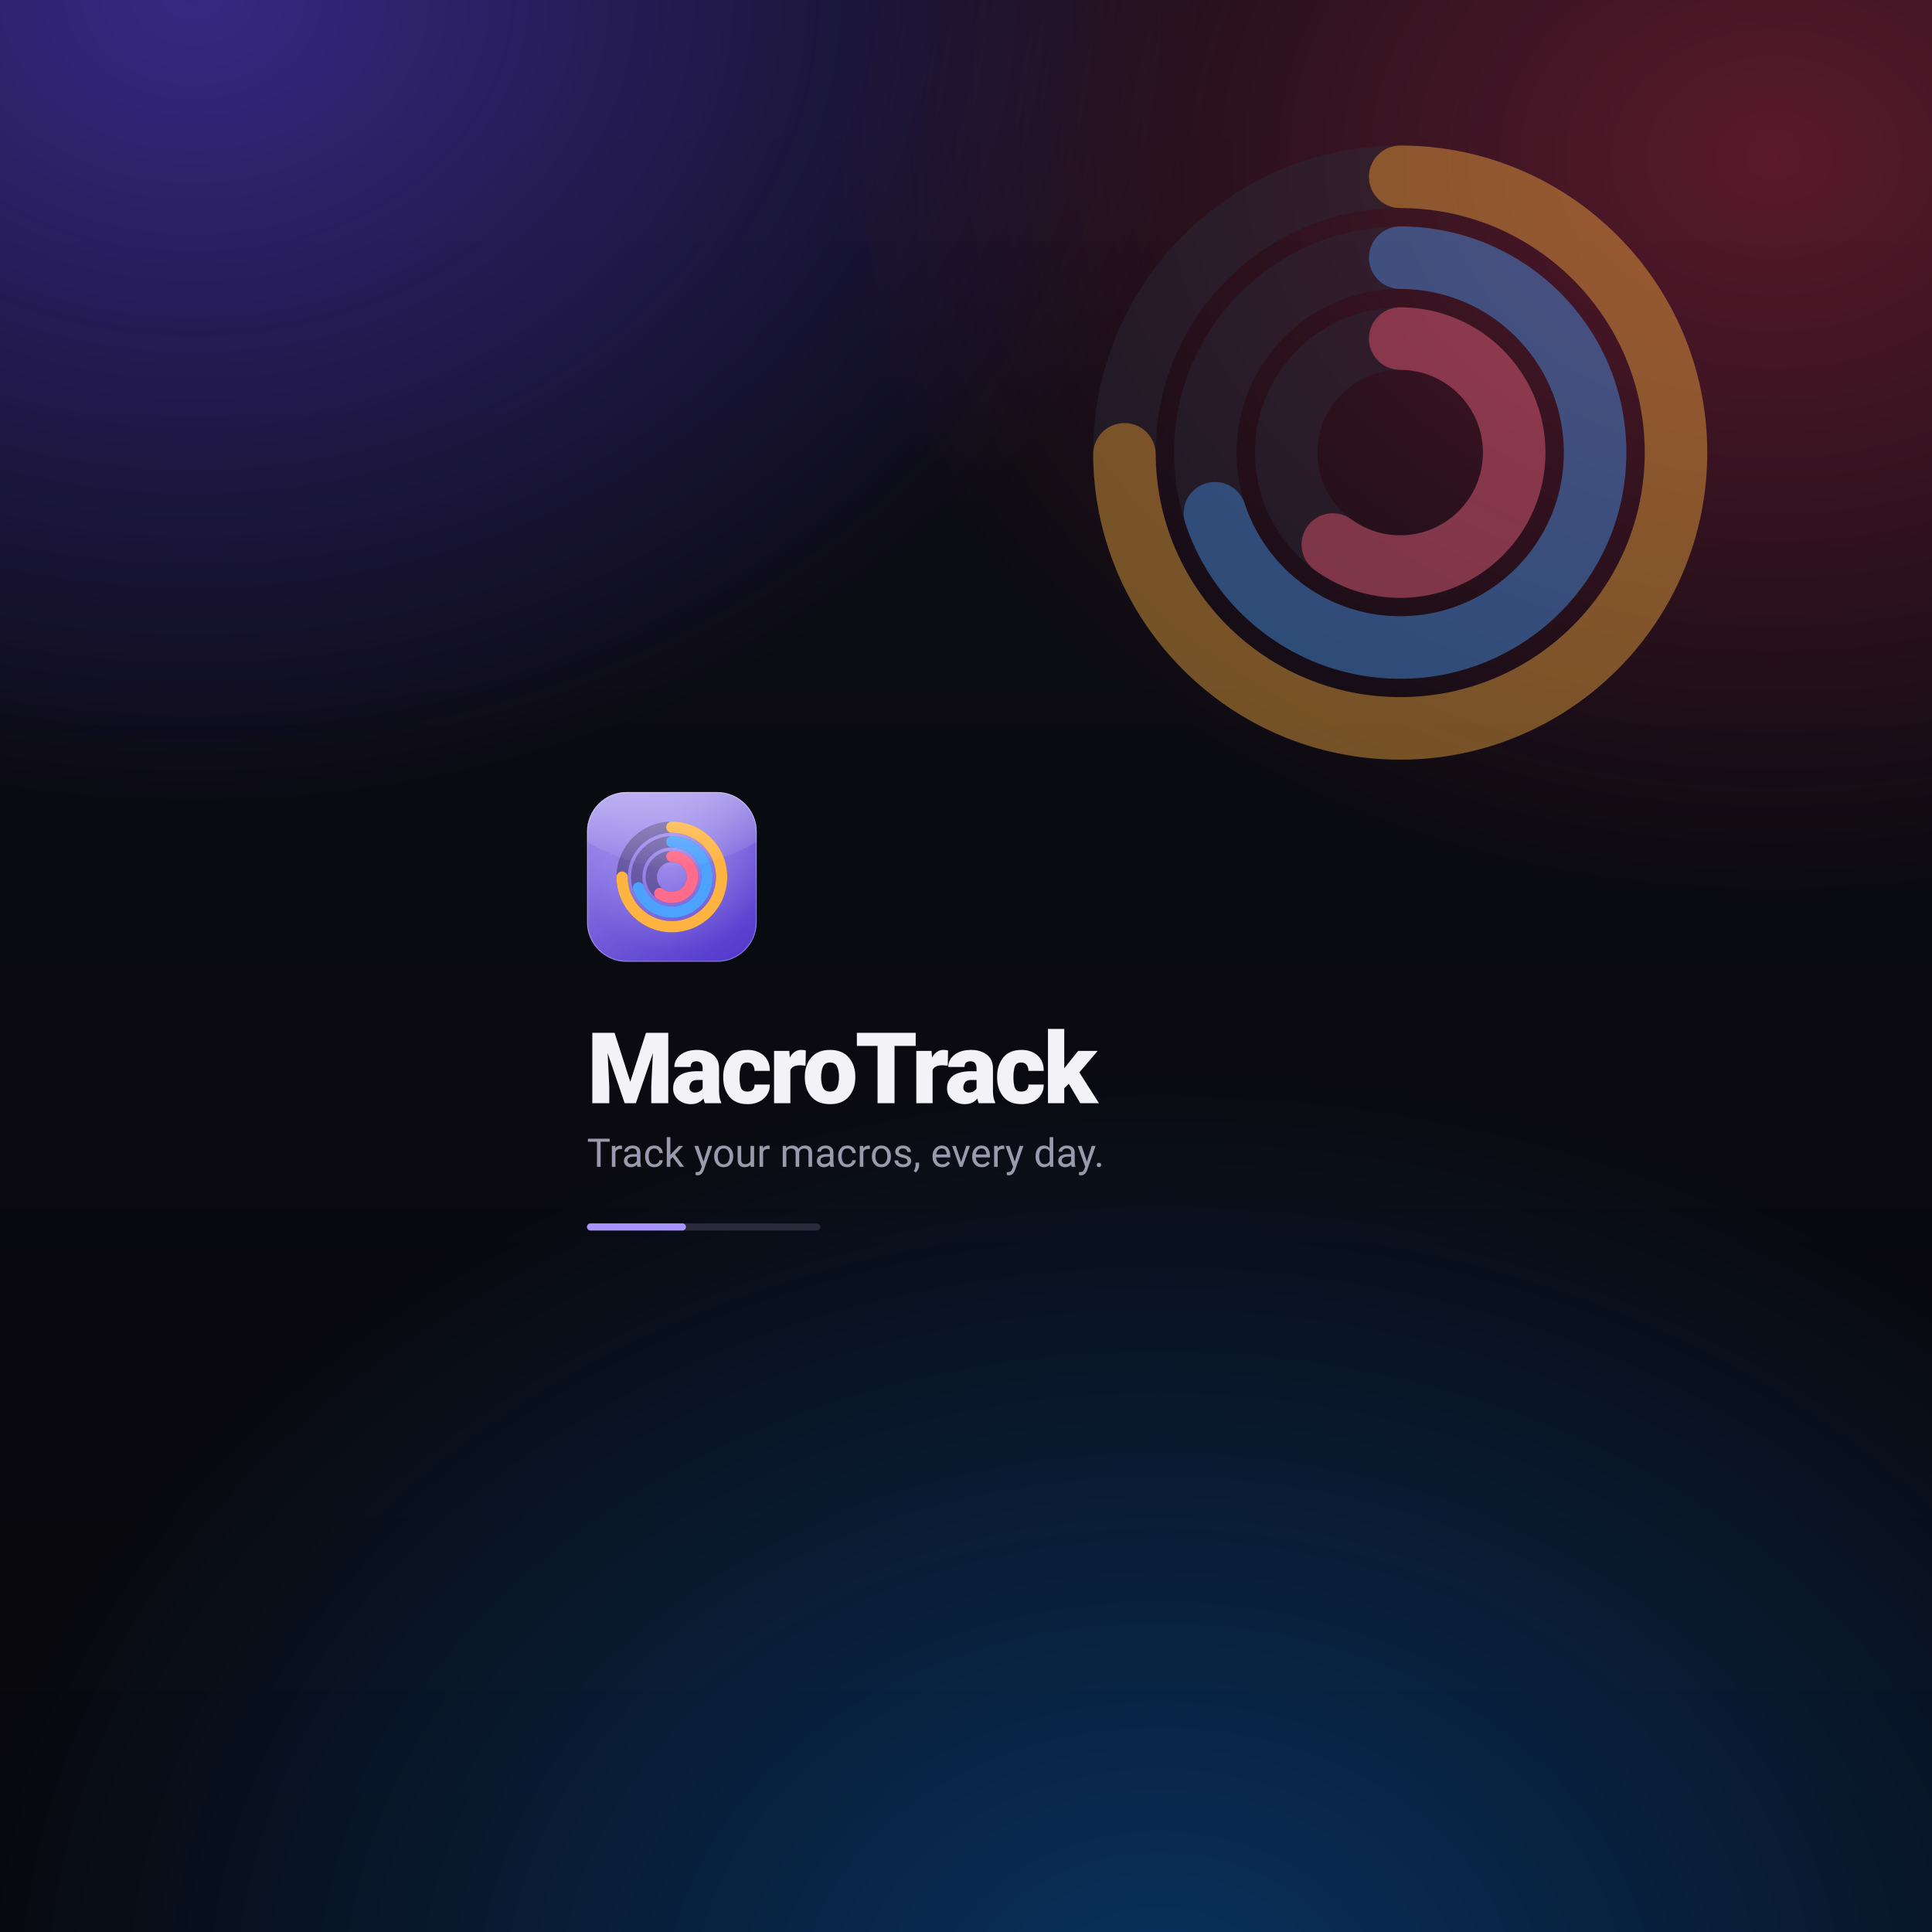
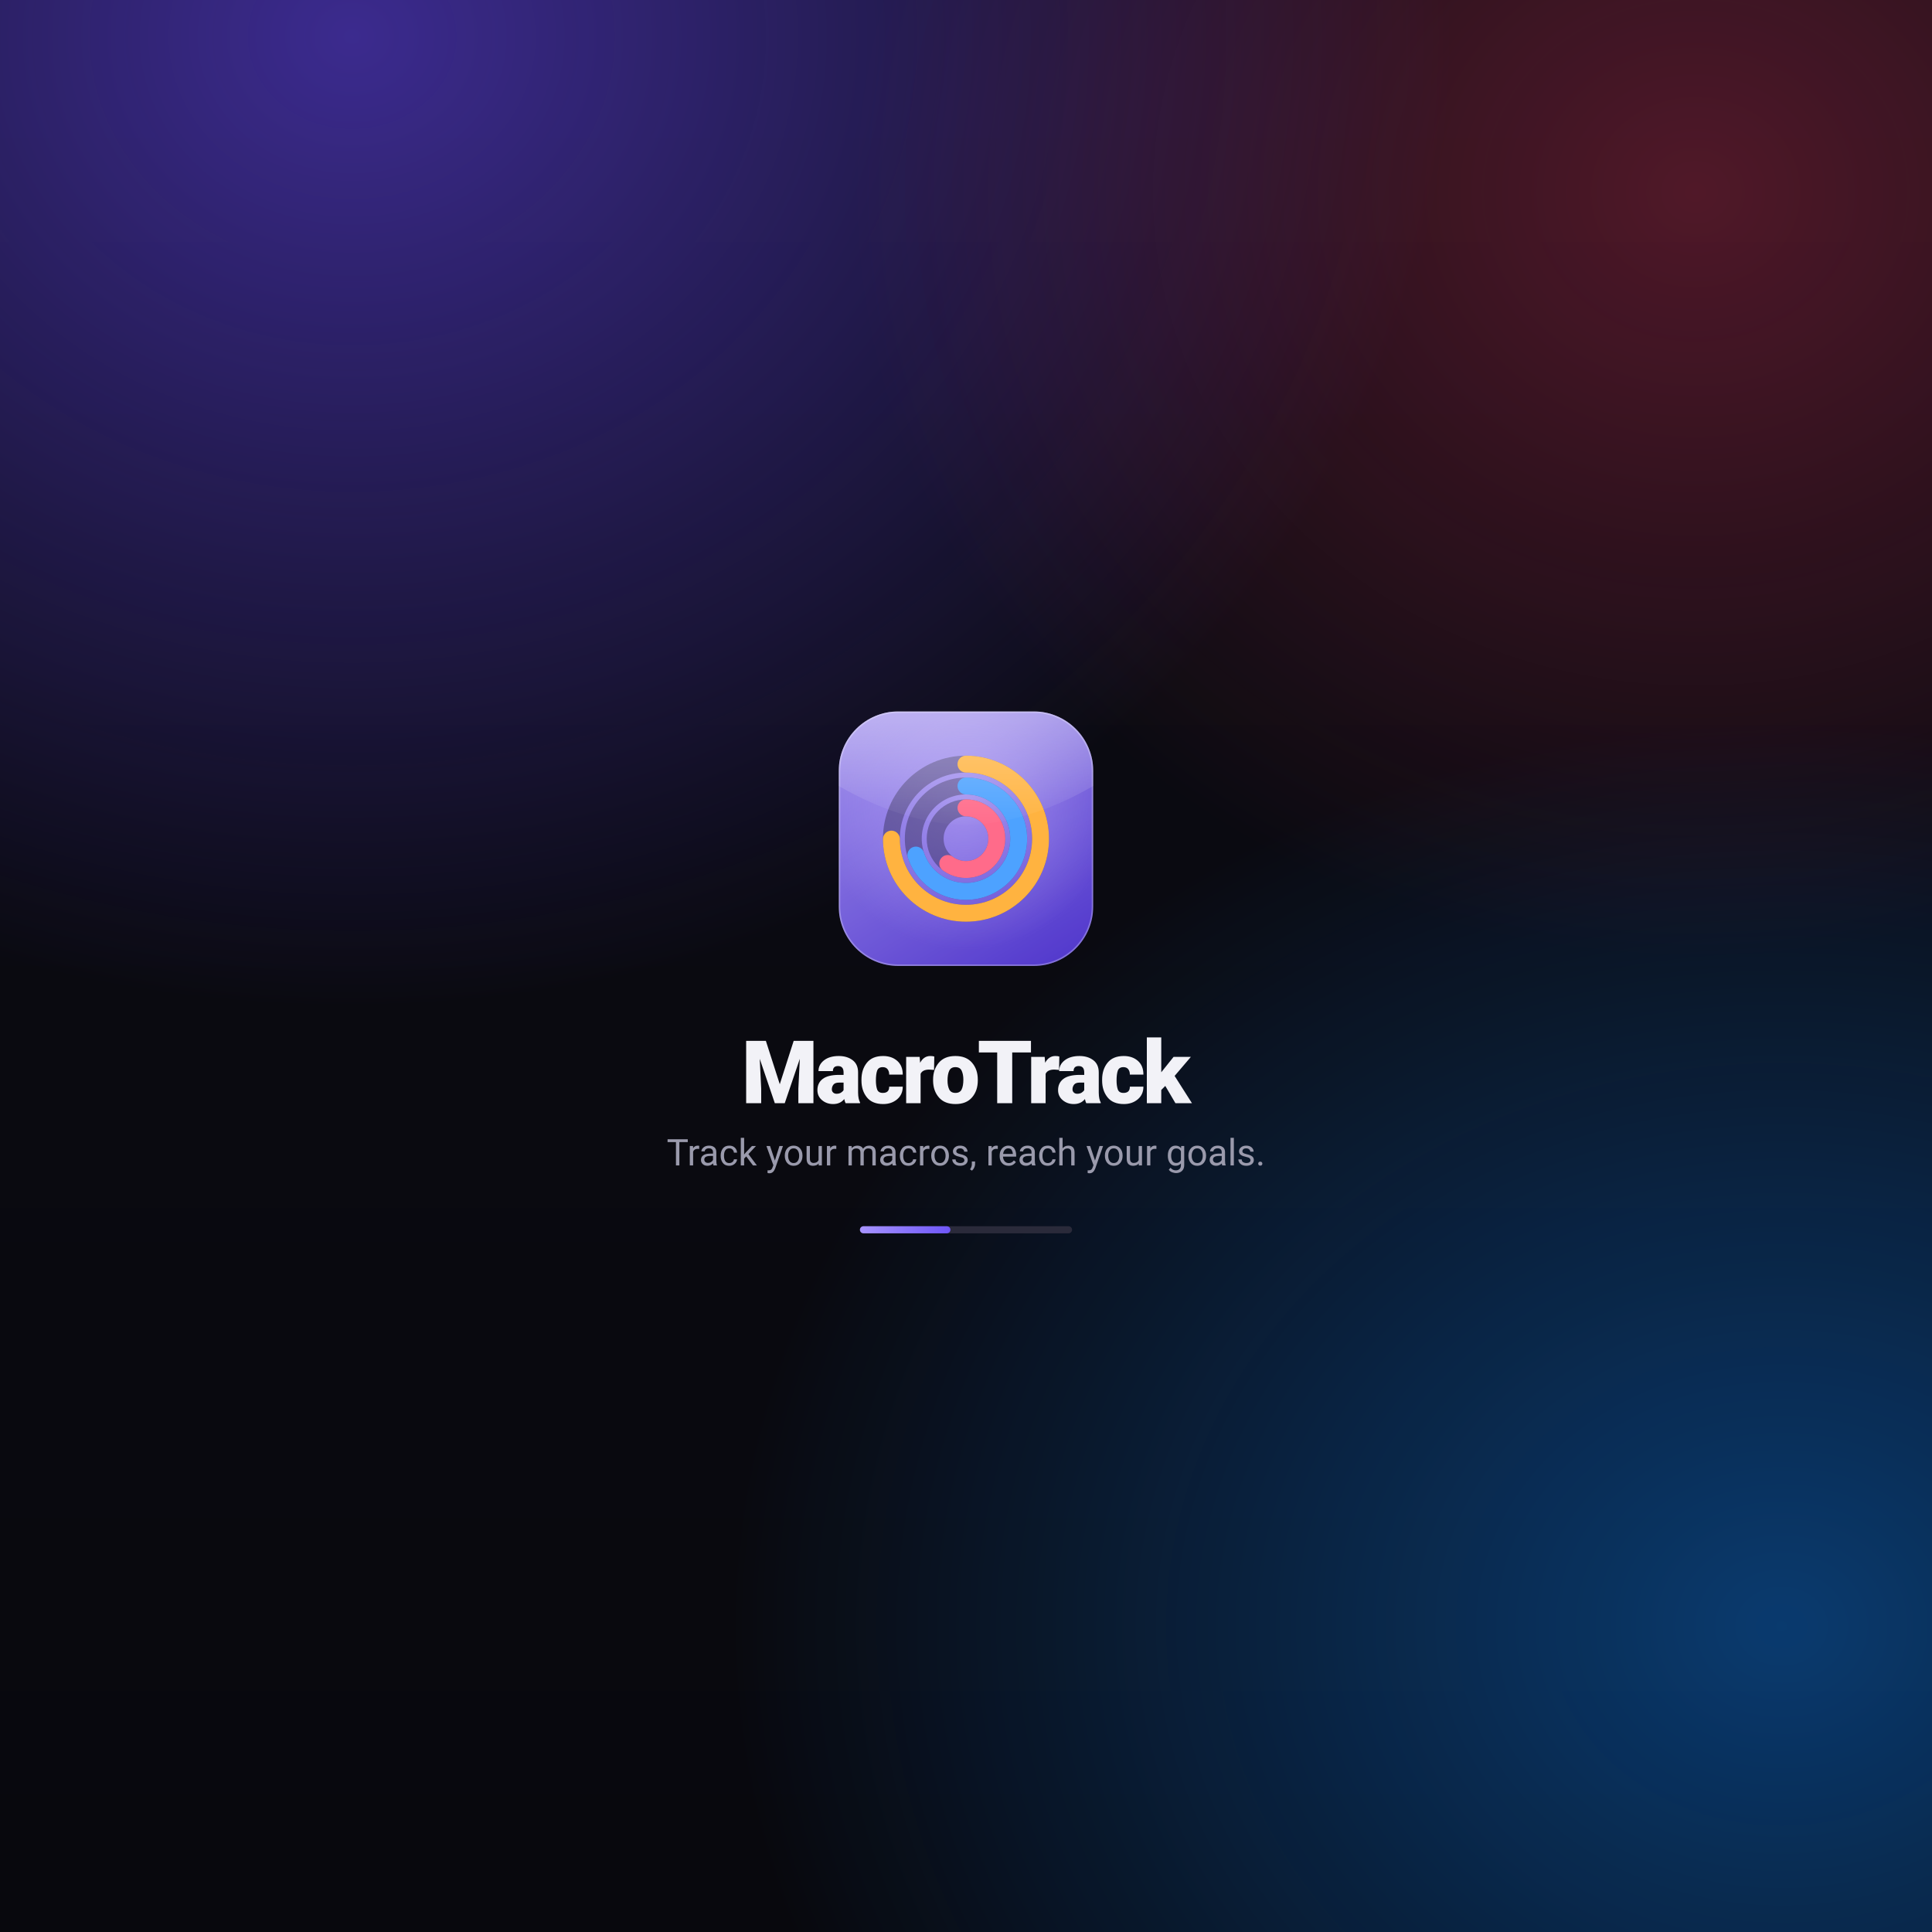
<svg xmlns="http://www.w3.org/2000/svg" width="2732" height="2732" viewBox="0 0 2732 2732" fill="none">
  <defs>
    <linearGradient id="ground" x1="0" y1="0" x2="0" y2="2732" gradientUnits="userSpaceOnUse">
      <stop offset="0" stop-color="#0C0C14" />
      <stop offset="1" stop-color="#08080D" />
    </linearGradient>
    <radialGradient id="auroraViolet">
-       <stop offset="0" stop-color="#5B3FE0" stop-opacity=".55" />
+       <stop offset="0" stop-color="#5B3FE0" stop-opacity=".6" />
      <stop offset="1" stop-color="#5B3FE0" stop-opacity="0" />
    </radialGradient>
    <radialGradient id="auroraRed">
-       <stop offset="0" stop-color="#FF375F" stop-opacity=".32" />
+       <stop offset="0" stop-color="#FF375F" stop-opacity=".28" />
      <stop offset="1" stop-color="#FF375F" stop-opacity="0" />
    </radialGradient>
    <radialGradient id="auroraBlue">
-       <stop offset="0" stop-color="#0A84FF" stop-opacity=".34" />
+       <stop offset="0" stop-color="#0A84FF" stop-opacity=".4" />
      <stop offset="1" stop-color="#0A84FF" stop-opacity="0" />
    </radialGradient>
    <linearGradient id="tileDark" x1="96" y1="0" x2="416" y2="512" gradientUnits="userSpaceOnUse">
      <stop offset="0" stop-color="#A794FF" />
      <stop offset="1" stop-color="#5B3FE0" />
    </linearGradient>
    <radialGradient id="glow" cx="256" cy="180" r="300" gradientUnits="userSpaceOnUse">
      <stop offset="0" stop-color="#C9B8FF" stop-opacity=".5" />
      <stop offset="1" stop-color="#C9B8FF" stop-opacity="0" />
    </radialGradient>
    <linearGradient id="specularDark" x1="256" y1="16" x2="256" y2="240" gradientUnits="userSpaceOnUse">
      <stop offset="0" stop-color="#ffffff" stop-opacity=".3" />
      <stop offset="1" stop-color="#ffffff" stop-opacity="0" />
    </linearGradient>
+     <linearGradient id="bar" x1="0" y1="0" x2="1" y2="0">
+       <stop offset="0" stop-color="#A794FF" />
+       <stop offset="1" stop-color="#6E56F8" />
+     </linearGradient>
    <clipPath id="tileClip">
      <rect width="512" height="512" rx="120" />
    </clipPath>
  </defs>
  <rect width="2732" height="2732" fill="url(#ground)" />
-   <ellipse cx="270" cy="0" rx="1440" ry="1140" fill="url(#auroraViolet)" />
-   <ellipse cx="2510" cy="220" rx="1330" ry="1060" fill="url(#auroraRed)" />
-   <ellipse cx="1640" cy="2840" rx="1710" ry="1330" fill="url(#auroraBlue)" />
-   <g transform="translate(1980 640) scale(2.6) translate(-256 -256)" opacity="0.42">
-     <g fill="none" stroke-linecap="round" transform="rotate(-90 256 256)">
-       <circle cx="256" cy="256" r="150" stroke="#2A2A3A" stroke-width="34" />
-       <circle cx="256" cy="256" r="150" stroke="#FFB340" stroke-width="34" stroke-dasharray="942" stroke-dashoffset="236" />
-       <circle cx="256" cy="256" r="106" stroke="#2A2A3A" stroke-width="34" />
-       <circle cx="256" cy="256" r="106" stroke="#4DA2FF" stroke-width="34" stroke-dasharray="666" stroke-dashoffset="200" />
-       <circle cx="256" cy="256" r="62" stroke="#2A2A3A" stroke-width="34" />
-       <circle cx="256" cy="256" r="62" stroke="#FF6B8A" stroke-width="34" stroke-dasharray="390" stroke-dashoffset="156" />
-     </g>
-   </g>
-   <g transform="translate(830 1120) scale(0.469)">
+   <ellipse cx="490" cy="60" rx="1580" ry="1360" fill="url(#auroraViolet)" />
+   <ellipse cx="2400" cy="270" rx="1200" ry="1090" fill="url(#auroraRed)" />
+   <ellipse cx="2510" cy="2300" rx="1470" ry="1280" fill="url(#auroraBlue)" />
+   <g transform="translate(1186 1006) scale(0.703)">
    <rect width="512" height="512" rx="120" fill="#12121C" />
    <g clip-path="url(#tileClip)">
      <rect width="512" height="512" fill="url(#tileDark)" opacity=".9" />
      <rect width="512" height="512" fill="url(#glow)" />
    </g>
    <g clip-path="url(#tileClip)" transform="rotate(-90 256 256)">
      <g fill="none" stroke-linecap="round">
        <circle cx="256" cy="256" r="150" stroke="#0C0C14" stroke-opacity=".32" stroke-width="34" />
        <circle cx="256" cy="256" r="150" stroke="#FFB340" stroke-width="34" stroke-dasharray="942" stroke-dashoffset="236" />
        <circle cx="256" cy="256" r="106" stroke="#0C0C14" stroke-opacity=".32" stroke-width="34" />
        <circle cx="256" cy="256" r="106" stroke="#4DA2FF" stroke-width="34" stroke-dasharray="666" stroke-dashoffset="200" />
        <circle cx="256" cy="256" r="62" stroke="#0C0C14" stroke-opacity=".32" stroke-width="34" />
        <circle cx="256" cy="256" r="62" stroke="#FF6B8A" stroke-width="34" stroke-dasharray="390" stroke-dashoffset="156" />
      </g>
    </g>
    <g clip-path="url(#tileClip)">
      <path d="M0 0h512v150c-90 52-180 78-256 78S90 202 0 150Z" fill="url(#specularDark)" />
      <rect x="1.5" y="1.5" width="509" height="509" rx="118.5" fill="none" stroke="#ffffff" stroke-opacity=".28" stroke-width="3" />
    </g>
  </g>
-   <text x="830" y="1560" font-family="Manrope, -apple-system, Roboto, 'Helvetica Neue', sans-serif" font-size="140" font-weight="800" letter-spacing="-4" fill="#F2F2F7">MacroTrack</text>
-   <text x="830" y="1650" font-family="Manrope, -apple-system, Roboto, 'Helvetica Neue', sans-serif" font-size="56" font-weight="400" fill="#9A9AAC">Track your macros, every day.</text>
-   <rect x="830" y="1730" width="330" height="10" rx="5" fill="#2A2A3A" />
-   <rect x="830" y="1730" width="140" height="10" rx="5" fill="#A794FF" />
+   <text x="1366" y="1560" text-anchor="middle" font-family="Manrope, -apple-system, Roboto, 'Helvetica Neue', sans-serif" font-size="124" font-weight="800" letter-spacing="-4" fill="#F2F2F7">MacroTrack</text>
+   <text x="1366" y="1648" text-anchor="middle" font-family="Manrope, -apple-system, Roboto, 'Helvetica Neue', sans-serif" font-size="52" font-weight="400" fill="#9A9AAC">Track your macros, reach your goals.</text>
+   <rect x="1216" y="1734" width="300" height="10" rx="5" fill="#2A2A3A" />
+   <rect x="1216" y="1734" width="128" height="10" rx="5" fill="url(#bar)" />
</svg>
